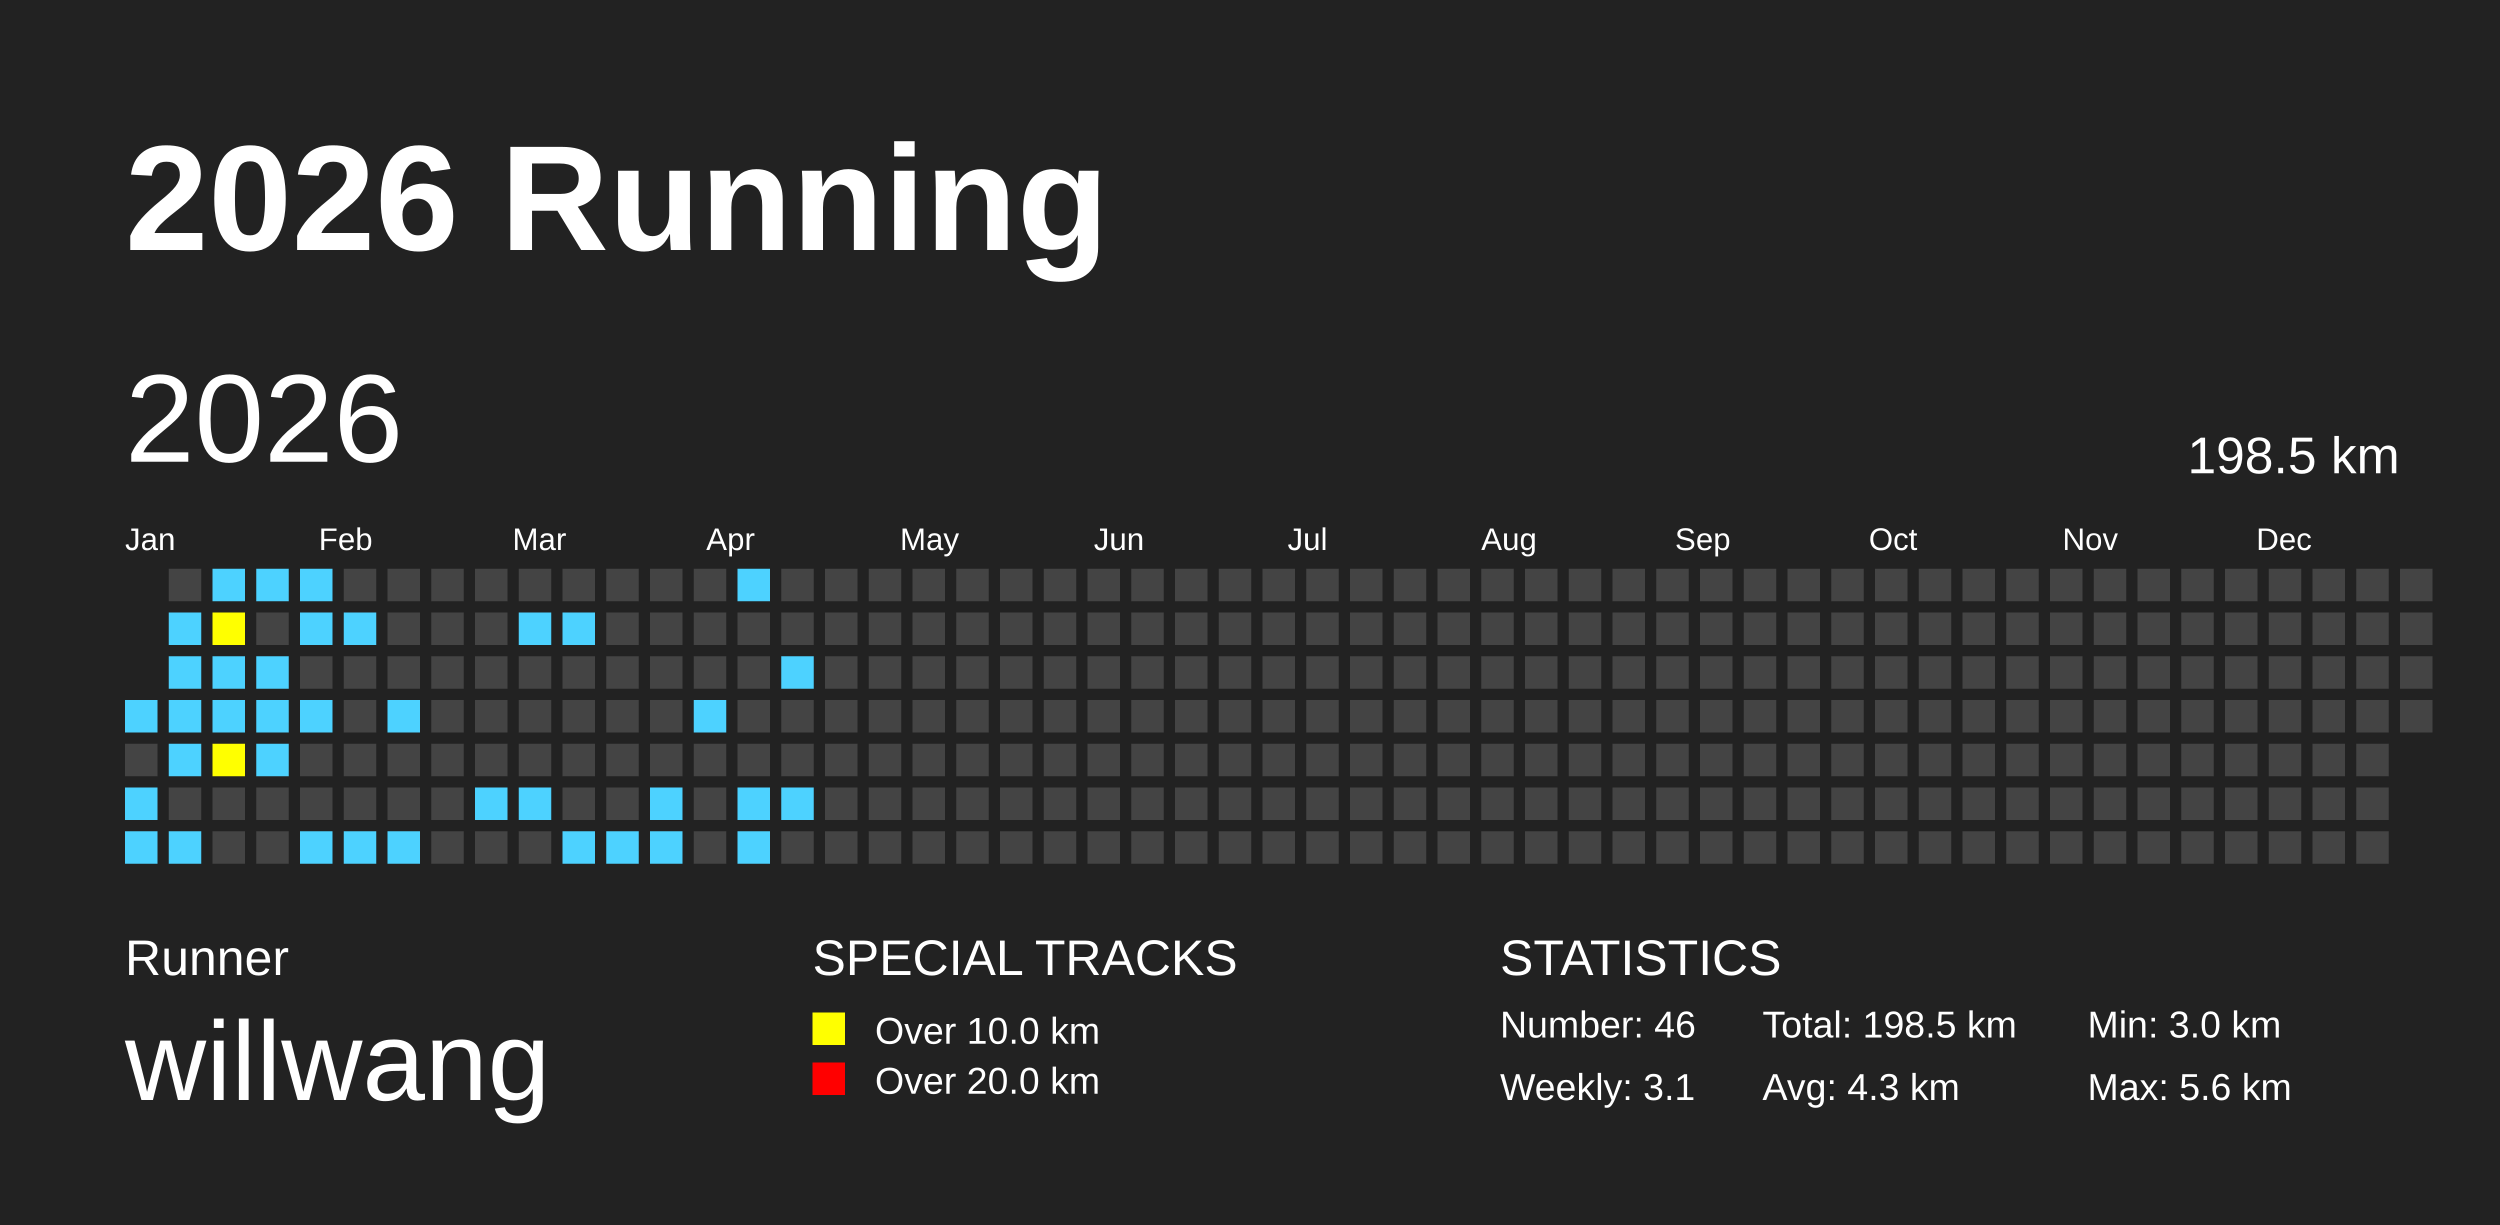
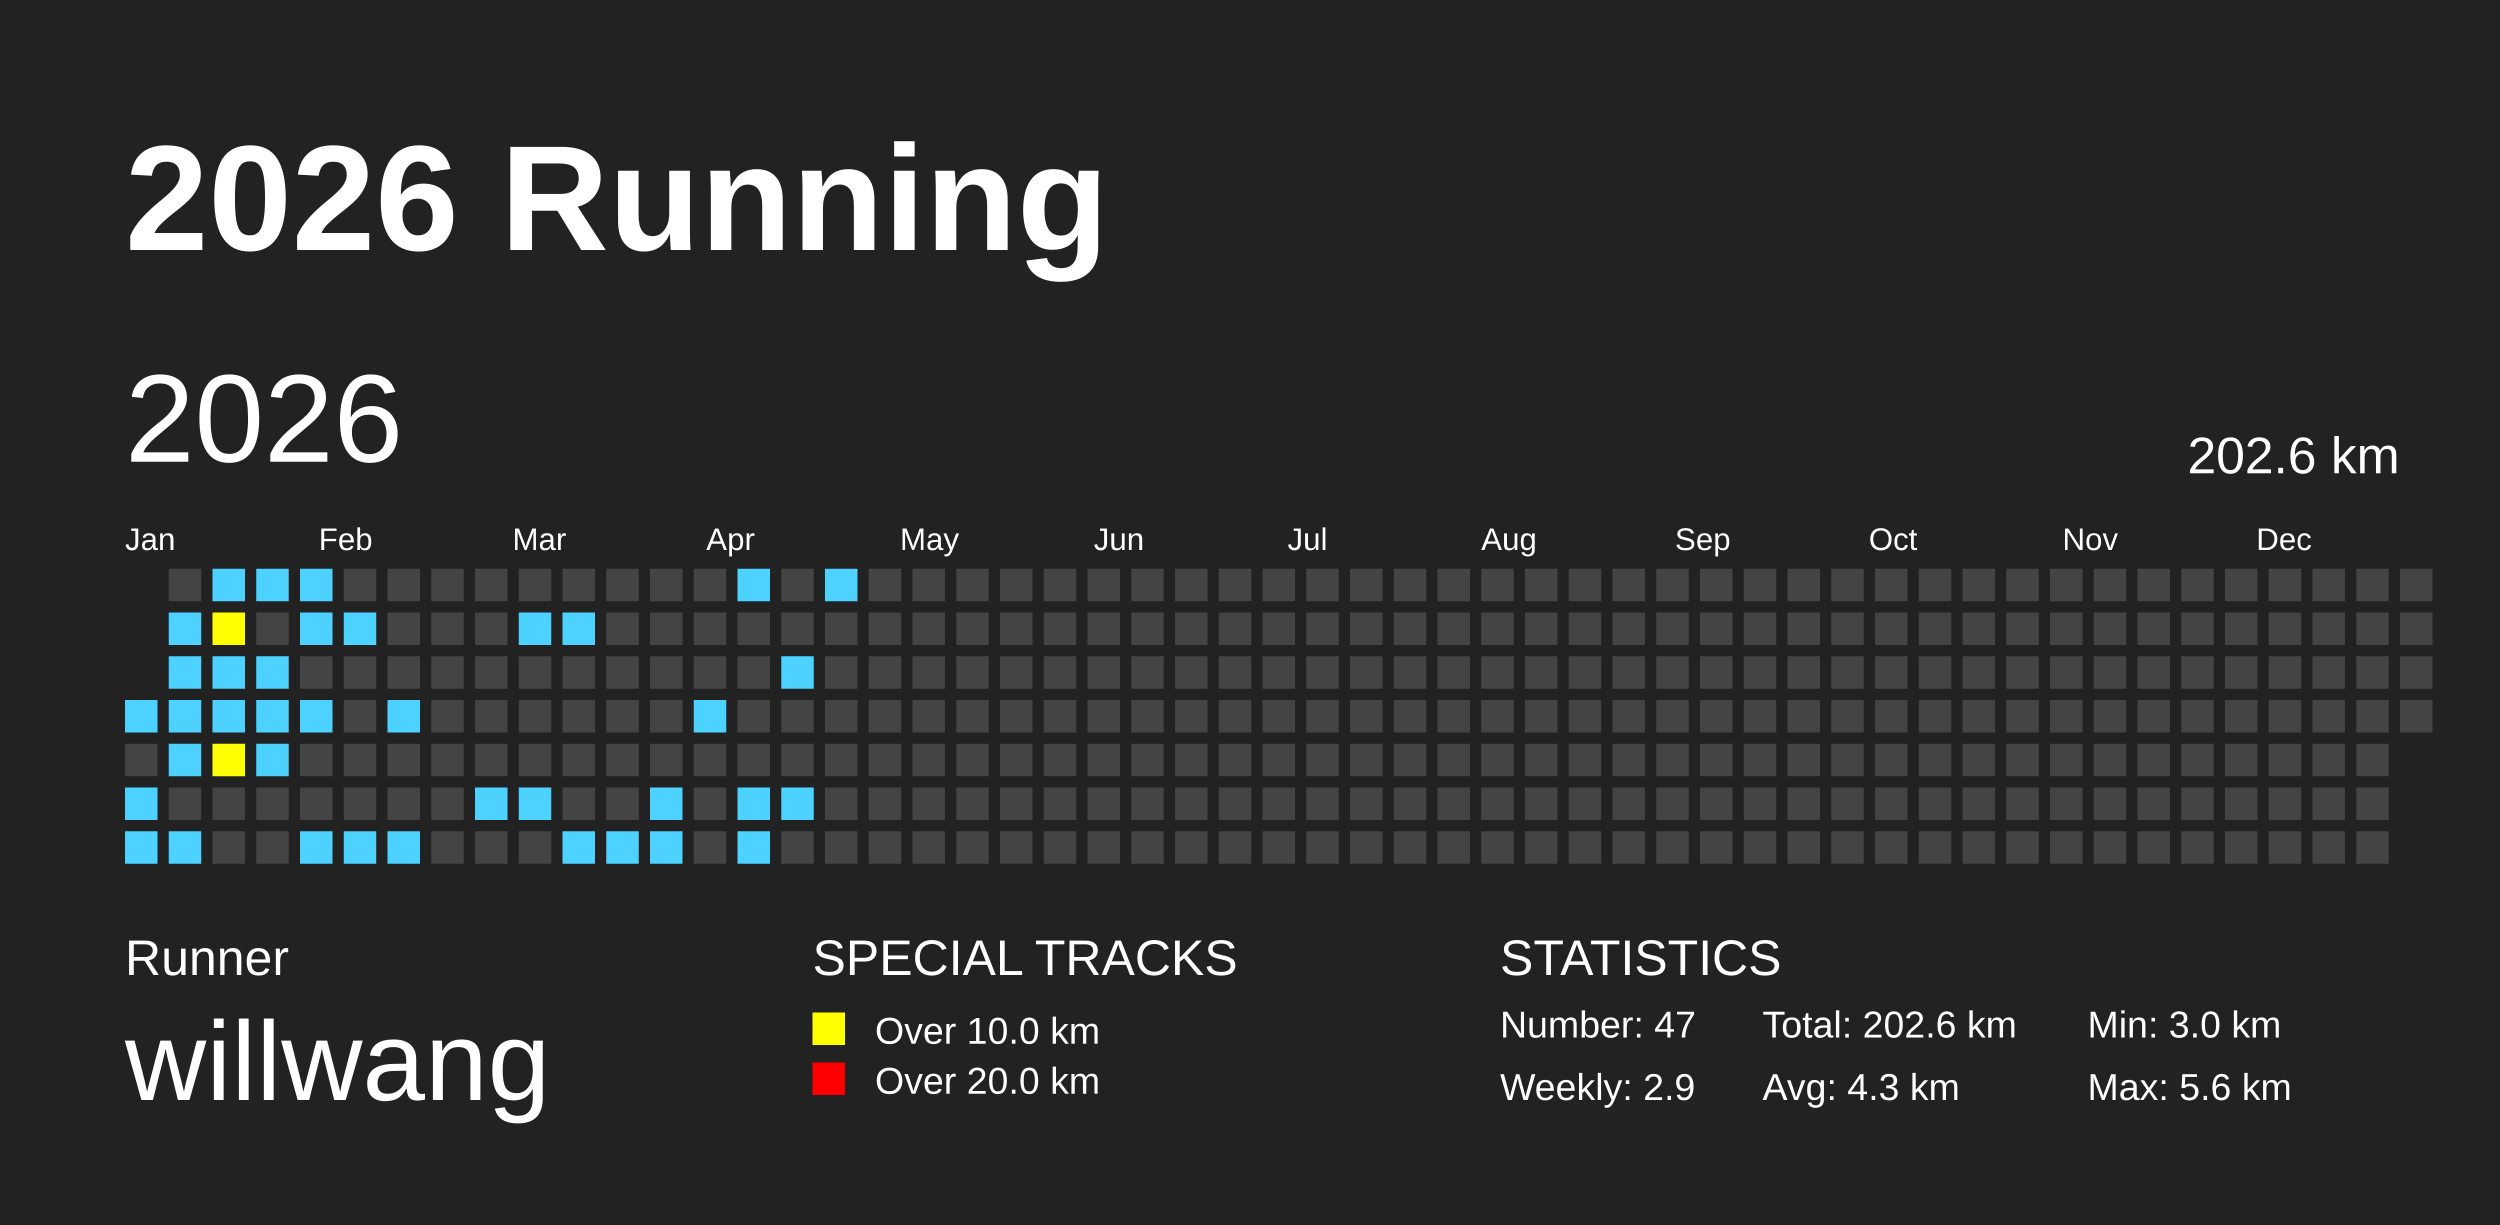
<svg xmlns="http://www.w3.org/2000/svg" baseProfile="full" height="98mm" version="1.1" viewBox="0,0,200,98" width="200mm">
  <defs />
  <rect fill="#222222" height="98" width="200" x="0" y="0" />
  <text fill="#FFFFFF" style="font-size:12px; font-family:Arial; font-weight:bold;" x="10" y="20">2026 Running</text>
  <text fill="#FFFFFF" style="font-size:4px; font-family:Arial" x="10" y="78">Runner</text>
  <text fill="#FFFFFF" style="font-size:9px; font-family:Arial" x="10" y="88">willwang</text>
  <text fill="#FFFFFF" style="font-size:4px; font-family:Arial" x="65" y="78">SPECIAL TRACKS</text>
  <rect fill="yellow" height="2.6" width="2.6" x="65" y="81" />
  <text fill="#FFFFFF" style="font-size:3px; font-family:Arial" x="70" y="83.5">Over 10.0 km</text>
  <rect fill="red" height="2.6" width="2.6" x="65" y="85" />
  <text fill="#FFFFFF" style="font-size:3px; font-family:Arial" x="70" y="87.5">Over 20.0 km</text>
  <text fill="#FFFFFF" style="font-size:4px; font-family:Arial" x="120" y="78">STATISTICS</text>
-   <text fill="#FFFFFF" style="font-size:3px; font-family:Arial" x="120" y="83">Number: 46</text>
-   <text fill="#FFFFFF" style="font-size:3px; font-family:Arial" x="120" y="88">Weekly: 3.1</text>
-   <text fill="#FFFFFF" style="font-size:3px; font-family:Arial" x="141" y="83">Total: 198.5 km</text>
+   <text fill="#FFFFFF" style="font-size:3px; font-family:Arial" x="120" y="83">Number: 47</text>
+   <text fill="#FFFFFF" style="font-size:3px; font-family:Arial" x="120" y="88">Weekly: 2.9</text>
+   <text fill="#FFFFFF" style="font-size:3px; font-family:Arial" x="141" y="83">Total: 202.6 km</text>
  <text fill="#FFFFFF" style="font-size:3px; font-family:Arial" x="141" y="88">Avg: 4.3 km</text>
  <text fill="#FFFFFF" style="font-size:3px; font-family:Arial" x="167" y="83">Min: 3.0 km</text>
  <text fill="#FFFFFF" style="font-size:3px; font-family:Arial" x="167" y="88">Max: 5.6 km</text>
  <text dominant-baseline="hanging" fill="#FFFFFF" style="font-size:10.0px; font-family:Arial;" x="10" y="30">2026</text>
-   <text dominant-baseline="hanging" fill="#FFFFFF" style="font-size:4.125px; font-family:Arial;" x="175" y="35">198.5 km</text>
+   <text dominant-baseline="hanging" fill="#FFFFFF" style="font-size:4.125px; font-family:Arial;" x="175" y="35">202.6 km</text>
  <text fill="#FFFFFF" style="font-size:2.5px; font-family:Arial" x="10.0" y="44">Jan</text>
  <text fill="#FFFFFF" style="font-size:2.5px; font-family:Arial" x="25.5" y="44">Feb</text>
  <text fill="#FFFFFF" style="font-size:2.5px; font-family:Arial" x="41.0" y="44">Mar</text>
  <text fill="#FFFFFF" style="font-size:2.5px; font-family:Arial" x="56.5" y="44">Apr</text>
  <text fill="#FFFFFF" style="font-size:2.5px; font-family:Arial" x="72.0" y="44">May</text>
  <text fill="#FFFFFF" style="font-size:2.5px; font-family:Arial" x="87.5" y="44">Jun</text>
  <text fill="#FFFFFF" style="font-size:2.5px; font-family:Arial" x="103.0" y="44">Jul</text>
  <text fill="#FFFFFF" style="font-size:2.5px; font-family:Arial" x="118.5" y="44">Aug</text>
  <text fill="#FFFFFF" style="font-size:2.5px; font-family:Arial" x="134.0" y="44">Sep</text>
  <text fill="#FFFFFF" style="font-size:2.5px; font-family:Arial" x="149.5" y="44">Oct</text>
  <text fill="#FFFFFF" style="font-size:2.5px; font-family:Arial" x="165.0" y="44">Nov</text>
  <text fill="#FFFFFF" style="font-size:2.5px; font-family:Arial" x="180.5" y="44">Dec</text>
  <rect fill="#4DD2FF" height="2.6" width="2.6" x="10.0" y="56.0" />
  <rect fill="#444444" height="2.6" width="2.6" x="10.0" y="59.5" />
  <rect fill="#4DD2FF" height="2.6" width="2.6" x="10.0" y="63.0" />
  <rect fill="#4DD2FF" height="2.6" width="2.6" x="10.0" y="66.5" />
  <rect fill="#444444" height="2.6" width="2.6" x="13.5" y="45.5" />
  <rect fill="#4DD2FF" height="2.6" width="2.6" x="13.5" y="49.0" />
  <rect fill="#4DD2FF" height="2.6" width="2.6" x="13.5" y="52.5" />
  <rect fill="#4DD2FF" height="2.6" width="2.6" x="13.5" y="56.0" />
  <rect fill="#4DD2FF" height="2.6" width="2.6" x="13.5" y="59.5" />
  <rect fill="#444444" height="2.6" width="2.6" x="13.5" y="63.0" />
  <rect fill="#4DD2FF" height="2.6" width="2.6" x="13.5" y="66.5" />
  <rect fill="#4DD2FF" height="2.6" width="2.6" x="17.0" y="45.5" />
  <rect fill="yellow" height="2.6" width="2.6" x="17.0" y="49.0" />
  <rect fill="#4DD2FF" height="2.6" width="2.6" x="17.0" y="52.5" />
  <rect fill="#4DD2FF" height="2.6" width="2.6" x="17.0" y="56.0" />
  <rect fill="yellow" height="2.6" width="2.6" x="17.0" y="59.5" />
  <rect fill="#444444" height="2.6" width="2.6" x="17.0" y="63.0" />
  <rect fill="#444444" height="2.6" width="2.6" x="17.0" y="66.5" />
  <rect fill="#4DD2FF" height="2.6" width="2.6" x="20.5" y="45.5" />
  <rect fill="#444444" height="2.6" width="2.6" x="20.5" y="49.0" />
  <rect fill="#4DD2FF" height="2.6" width="2.6" x="20.5" y="52.5" />
  <rect fill="#4DD2FF" height="2.6" width="2.6" x="20.5" y="56.0" />
  <rect fill="#4DD2FF" height="2.6" width="2.6" x="20.5" y="59.5" />
  <rect fill="#444444" height="2.6" width="2.6" x="20.5" y="63.0" />
  <rect fill="#444444" height="2.6" width="2.6" x="20.5" y="66.5" />
  <rect fill="#4DD2FF" height="2.6" width="2.6" x="24.0" y="45.5" />
  <rect fill="#4DD2FF" height="2.6" width="2.6" x="24.0" y="49.0" />
  <rect fill="#444444" height="2.6" width="2.6" x="24.0" y="52.5" />
  <rect fill="#4DD2FF" height="2.6" width="2.6" x="24.0" y="56.0" />
  <rect fill="#444444" height="2.6" width="2.6" x="24.0" y="59.5" />
  <rect fill="#444444" height="2.6" width="2.6" x="24.0" y="63.0" />
  <rect fill="#4DD2FF" height="2.6" width="2.6" x="24.0" y="66.5" />
  <rect fill="#444444" height="2.6" width="2.6" x="27.5" y="45.5" />
  <rect fill="#4DD2FF" height="2.6" width="2.6" x="27.5" y="49.0" />
  <rect fill="#444444" height="2.6" width="2.6" x="27.5" y="52.5" />
  <rect fill="#444444" height="2.6" width="2.6" x="27.5" y="56.0" />
  <rect fill="#444444" height="2.6" width="2.6" x="27.5" y="59.5" />
  <rect fill="#444444" height="2.6" width="2.6" x="27.5" y="63.0" />
  <rect fill="#4DD2FF" height="2.6" width="2.6" x="27.5" y="66.5" />
  <rect fill="#444444" height="2.6" width="2.6" x="31.0" y="45.5" />
  <rect fill="#444444" height="2.6" width="2.6" x="31.0" y="49.0" />
  <rect fill="#444444" height="2.6" width="2.6" x="31.0" y="52.5" />
  <rect fill="#4DD2FF" height="2.6" width="2.6" x="31.0" y="56.0" />
  <rect fill="#444444" height="2.6" width="2.6" x="31.0" y="59.5" />
  <rect fill="#444444" height="2.6" width="2.6" x="31.0" y="63.0" />
  <rect fill="#4DD2FF" height="2.6" width="2.6" x="31.0" y="66.5" />
  <rect fill="#444444" height="2.6" width="2.6" x="34.5" y="45.5" />
  <rect fill="#444444" height="2.6" width="2.6" x="34.5" y="49.0" />
  <rect fill="#444444" height="2.6" width="2.6" x="34.5" y="52.5" />
  <rect fill="#444444" height="2.6" width="2.6" x="34.5" y="56.0" />
  <rect fill="#444444" height="2.6" width="2.6" x="34.5" y="59.5" />
  <rect fill="#444444" height="2.6" width="2.6" x="34.5" y="63.0" />
  <rect fill="#444444" height="2.6" width="2.6" x="34.5" y="66.5" />
  <rect fill="#444444" height="2.6" width="2.6" x="38.0" y="45.5" />
  <rect fill="#444444" height="2.6" width="2.6" x="38.0" y="49.0" />
  <rect fill="#444444" height="2.6" width="2.6" x="38.0" y="52.5" />
  <rect fill="#444444" height="2.6" width="2.6" x="38.0" y="56.0" />
  <rect fill="#444444" height="2.6" width="2.6" x="38.0" y="59.5" />
  <rect fill="#4DD2FF" height="2.6" width="2.6" x="38.0" y="63.0" />
  <rect fill="#444444" height="2.6" width="2.6" x="38.0" y="66.5" />
  <rect fill="#444444" height="2.6" width="2.6" x="41.5" y="45.5" />
  <rect fill="#4DD2FF" height="2.6" width="2.6" x="41.5" y="49.0" />
  <rect fill="#444444" height="2.6" width="2.6" x="41.5" y="52.5" />
  <rect fill="#444444" height="2.6" width="2.6" x="41.5" y="56.0" />
  <rect fill="#444444" height="2.6" width="2.6" x="41.5" y="59.5" />
  <rect fill="#4DD2FF" height="2.6" width="2.6" x="41.5" y="63.0" />
  <rect fill="#444444" height="2.6" width="2.6" x="41.5" y="66.5" />
  <rect fill="#444444" height="2.6" width="2.6" x="45.0" y="45.5" />
  <rect fill="#4DD2FF" height="2.6" width="2.6" x="45.0" y="49.0" />
  <rect fill="#444444" height="2.6" width="2.6" x="45.0" y="52.5" />
  <rect fill="#444444" height="2.6" width="2.6" x="45.0" y="56.0" />
  <rect fill="#444444" height="2.6" width="2.6" x="45.0" y="59.5" />
  <rect fill="#444444" height="2.6" width="2.6" x="45.0" y="63.0" />
  <rect fill="#4DD2FF" height="2.6" width="2.6" x="45.0" y="66.5" />
  <rect fill="#444444" height="2.6" width="2.6" x="48.5" y="45.5" />
  <rect fill="#444444" height="2.6" width="2.6" x="48.5" y="49.0" />
  <rect fill="#444444" height="2.6" width="2.6" x="48.5" y="52.5" />
  <rect fill="#444444" height="2.6" width="2.6" x="48.5" y="56.0" />
  <rect fill="#444444" height="2.6" width="2.6" x="48.5" y="59.5" />
  <rect fill="#444444" height="2.6" width="2.6" x="48.5" y="63.0" />
  <rect fill="#4DD2FF" height="2.6" width="2.6" x="48.5" y="66.5" />
  <rect fill="#444444" height="2.6" width="2.6" x="52.0" y="45.5" />
  <rect fill="#444444" height="2.6" width="2.6" x="52.0" y="49.0" />
  <rect fill="#444444" height="2.6" width="2.6" x="52.0" y="52.5" />
  <rect fill="#444444" height="2.6" width="2.6" x="52.0" y="56.0" />
  <rect fill="#444444" height="2.6" width="2.6" x="52.0" y="59.5" />
  <rect fill="#4DD2FF" height="2.6" width="2.6" x="52.0" y="63.0" />
  <rect fill="#4DD2FF" height="2.6" width="2.6" x="52.0" y="66.5" />
  <rect fill="#444444" height="2.6" width="2.6" x="55.5" y="45.5" />
  <rect fill="#444444" height="2.6" width="2.6" x="55.5" y="49.0" />
  <rect fill="#444444" height="2.6" width="2.6" x="55.5" y="52.5" />
  <rect fill="#4DD2FF" height="2.6" width="2.6" x="55.5" y="56.0" />
  <rect fill="#444444" height="2.6" width="2.6" x="55.5" y="59.5" />
  <rect fill="#444444" height="2.6" width="2.6" x="55.5" y="63.0" />
  <rect fill="#444444" height="2.6" width="2.6" x="55.5" y="66.5" />
  <rect fill="#4DD2FF" height="2.6" width="2.6" x="59.0" y="45.5" />
  <rect fill="#444444" height="2.6" width="2.6" x="59.0" y="49.0" />
  <rect fill="#444444" height="2.6" width="2.6" x="59.0" y="52.5" />
  <rect fill="#444444" height="2.6" width="2.6" x="59.0" y="56.0" />
  <rect fill="#444444" height="2.6" width="2.6" x="59.0" y="59.5" />
  <rect fill="#4DD2FF" height="2.6" width="2.6" x="59.0" y="63.0" />
  <rect fill="#4DD2FF" height="2.6" width="2.6" x="59.0" y="66.5" />
  <rect fill="#444444" height="2.6" width="2.6" x="62.5" y="45.5" />
  <rect fill="#444444" height="2.6" width="2.6" x="62.5" y="49.0" />
  <rect fill="#4DD2FF" height="2.6" width="2.6" x="62.5" y="52.5" />
  <rect fill="#444444" height="2.6" width="2.6" x="62.5" y="56.0" />
  <rect fill="#444444" height="2.6" width="2.6" x="62.5" y="59.5" />
  <rect fill="#4DD2FF" height="2.6" width="2.6" x="62.5" y="63.0" />
  <rect fill="#444444" height="2.6" width="2.6" x="62.5" y="66.5" />
-   <rect fill="#444444" height="2.6" width="2.6" x="66.0" y="45.5" />
+   <rect fill="#4DD2FF" height="2.6" width="2.6" x="66.0" y="45.5" />
  <rect fill="#444444" height="2.6" width="2.6" x="66.0" y="49.0" />
  <rect fill="#444444" height="2.6" width="2.6" x="66.0" y="52.5" />
  <rect fill="#444444" height="2.6" width="2.6" x="66.0" y="56.0" />
  <rect fill="#444444" height="2.6" width="2.6" x="66.0" y="59.5" />
  <rect fill="#444444" height="2.6" width="2.6" x="66.0" y="63.0" />
  <rect fill="#444444" height="2.6" width="2.6" x="66.0" y="66.5" />
  <rect fill="#444444" height="2.6" width="2.6" x="69.5" y="45.5" />
  <rect fill="#444444" height="2.6" width="2.6" x="69.5" y="49.0" />
  <rect fill="#444444" height="2.6" width="2.6" x="69.5" y="52.5" />
  <rect fill="#444444" height="2.6" width="2.6" x="69.5" y="56.0" />
  <rect fill="#444444" height="2.6" width="2.6" x="69.5" y="59.5" />
  <rect fill="#444444" height="2.6" width="2.6" x="69.5" y="63.0" />
  <rect fill="#444444" height="2.6" width="2.6" x="69.5" y="66.5" />
  <rect fill="#444444" height="2.6" width="2.6" x="73.0" y="45.5" />
  <rect fill="#444444" height="2.6" width="2.6" x="73.0" y="49.0" />
  <rect fill="#444444" height="2.6" width="2.6" x="73.0" y="52.5" />
  <rect fill="#444444" height="2.6" width="2.6" x="73.0" y="56.0" />
  <rect fill="#444444" height="2.6" width="2.6" x="73.0" y="59.5" />
  <rect fill="#444444" height="2.6" width="2.6" x="73.0" y="63.0" />
  <rect fill="#444444" height="2.6" width="2.6" x="73.0" y="66.5" />
  <rect fill="#444444" height="2.6" width="2.6" x="76.5" y="45.5" />
  <rect fill="#444444" height="2.6" width="2.6" x="76.5" y="49.0" />
  <rect fill="#444444" height="2.6" width="2.6" x="76.5" y="52.5" />
  <rect fill="#444444" height="2.6" width="2.6" x="76.5" y="56.0" />
  <rect fill="#444444" height="2.6" width="2.6" x="76.5" y="59.5" />
  <rect fill="#444444" height="2.6" width="2.6" x="76.5" y="63.0" />
  <rect fill="#444444" height="2.6" width="2.6" x="76.5" y="66.5" />
  <rect fill="#444444" height="2.6" width="2.6" x="80.0" y="45.5" />
  <rect fill="#444444" height="2.6" width="2.6" x="80.0" y="49.0" />
  <rect fill="#444444" height="2.6" width="2.6" x="80.0" y="52.5" />
  <rect fill="#444444" height="2.6" width="2.6" x="80.0" y="56.0" />
  <rect fill="#444444" height="2.6" width="2.6" x="80.0" y="59.5" />
  <rect fill="#444444" height="2.6" width="2.6" x="80.0" y="63.0" />
  <rect fill="#444444" height="2.6" width="2.6" x="80.0" y="66.5" />
  <rect fill="#444444" height="2.6" width="2.6" x="83.5" y="45.5" />
  <rect fill="#444444" height="2.6" width="2.6" x="83.5" y="49.0" />
  <rect fill="#444444" height="2.6" width="2.6" x="83.5" y="52.5" />
  <rect fill="#444444" height="2.6" width="2.6" x="83.5" y="56.0" />
  <rect fill="#444444" height="2.6" width="2.6" x="83.5" y="59.5" />
  <rect fill="#444444" height="2.6" width="2.6" x="83.5" y="63.0" />
  <rect fill="#444444" height="2.6" width="2.6" x="83.5" y="66.5" />
  <rect fill="#444444" height="2.6" width="2.6" x="87.0" y="45.5" />
  <rect fill="#444444" height="2.6" width="2.6" x="87.0" y="49.0" />
  <rect fill="#444444" height="2.6" width="2.6" x="87.0" y="52.5" />
  <rect fill="#444444" height="2.6" width="2.6" x="87.0" y="56.0" />
  <rect fill="#444444" height="2.6" width="2.6" x="87.0" y="59.5" />
  <rect fill="#444444" height="2.6" width="2.6" x="87.0" y="63.0" />
  <rect fill="#444444" height="2.6" width="2.6" x="87.0" y="66.5" />
  <rect fill="#444444" height="2.6" width="2.6" x="90.5" y="45.5" />
  <rect fill="#444444" height="2.6" width="2.6" x="90.5" y="49.0" />
  <rect fill="#444444" height="2.6" width="2.6" x="90.5" y="52.5" />
  <rect fill="#444444" height="2.6" width="2.6" x="90.5" y="56.0" />
  <rect fill="#444444" height="2.6" width="2.6" x="90.5" y="59.5" />
  <rect fill="#444444" height="2.6" width="2.6" x="90.5" y="63.0" />
  <rect fill="#444444" height="2.6" width="2.6" x="90.5" y="66.5" />
  <rect fill="#444444" height="2.6" width="2.6" x="94.0" y="45.5" />
  <rect fill="#444444" height="2.6" width="2.6" x="94.0" y="49.0" />
  <rect fill="#444444" height="2.6" width="2.6" x="94.0" y="52.5" />
  <rect fill="#444444" height="2.6" width="2.6" x="94.0" y="56.0" />
  <rect fill="#444444" height="2.6" width="2.6" x="94.0" y="59.5" />
  <rect fill="#444444" height="2.6" width="2.6" x="94.0" y="63.0" />
  <rect fill="#444444" height="2.6" width="2.6" x="94.0" y="66.5" />
  <rect fill="#444444" height="2.6" width="2.6" x="97.5" y="45.5" />
  <rect fill="#444444" height="2.6" width="2.6" x="97.5" y="49.0" />
  <rect fill="#444444" height="2.6" width="2.6" x="97.5" y="52.5" />
  <rect fill="#444444" height="2.6" width="2.6" x="97.5" y="56.0" />
  <rect fill="#444444" height="2.6" width="2.6" x="97.5" y="59.5" />
  <rect fill="#444444" height="2.6" width="2.6" x="97.5" y="63.0" />
  <rect fill="#444444" height="2.6" width="2.6" x="97.5" y="66.5" />
  <rect fill="#444444" height="2.6" width="2.6" x="101.0" y="45.5" />
  <rect fill="#444444" height="2.6" width="2.6" x="101.0" y="49.0" />
  <rect fill="#444444" height="2.6" width="2.6" x="101.0" y="52.5" />
  <rect fill="#444444" height="2.6" width="2.6" x="101.0" y="56.0" />
  <rect fill="#444444" height="2.6" width="2.6" x="101.0" y="59.5" />
  <rect fill="#444444" height="2.6" width="2.6" x="101.0" y="63.0" />
  <rect fill="#444444" height="2.6" width="2.6" x="101.0" y="66.5" />
  <rect fill="#444444" height="2.6" width="2.6" x="104.5" y="45.5" />
  <rect fill="#444444" height="2.6" width="2.6" x="104.5" y="49.0" />
  <rect fill="#444444" height="2.6" width="2.6" x="104.5" y="52.5" />
  <rect fill="#444444" height="2.6" width="2.6" x="104.5" y="56.0" />
  <rect fill="#444444" height="2.6" width="2.6" x="104.5" y="59.5" />
  <rect fill="#444444" height="2.6" width="2.6" x="104.5" y="63.0" />
  <rect fill="#444444" height="2.6" width="2.6" x="104.5" y="66.5" />
  <rect fill="#444444" height="2.6" width="2.6" x="108.0" y="45.5" />
  <rect fill="#444444" height="2.6" width="2.6" x="108.0" y="49.0" />
  <rect fill="#444444" height="2.6" width="2.6" x="108.0" y="52.5" />
  <rect fill="#444444" height="2.6" width="2.6" x="108.0" y="56.0" />
  <rect fill="#444444" height="2.6" width="2.6" x="108.0" y="59.5" />
  <rect fill="#444444" height="2.6" width="2.6" x="108.0" y="63.0" />
  <rect fill="#444444" height="2.6" width="2.6" x="108.0" y="66.5" />
  <rect fill="#444444" height="2.6" width="2.6" x="111.5" y="45.5" />
  <rect fill="#444444" height="2.6" width="2.6" x="111.5" y="49.0" />
  <rect fill="#444444" height="2.6" width="2.6" x="111.5" y="52.5" />
  <rect fill="#444444" height="2.6" width="2.6" x="111.5" y="56.0" />
  <rect fill="#444444" height="2.6" width="2.6" x="111.5" y="59.5" />
  <rect fill="#444444" height="2.6" width="2.6" x="111.5" y="63.0" />
  <rect fill="#444444" height="2.6" width="2.6" x="111.5" y="66.5" />
  <rect fill="#444444" height="2.6" width="2.6" x="115.0" y="45.5" />
  <rect fill="#444444" height="2.6" width="2.6" x="115.0" y="49.0" />
  <rect fill="#444444" height="2.6" width="2.6" x="115.0" y="52.5" />
  <rect fill="#444444" height="2.6" width="2.6" x="115.0" y="56.0" />
  <rect fill="#444444" height="2.6" width="2.6" x="115.0" y="59.5" />
  <rect fill="#444444" height="2.6" width="2.6" x="115.0" y="63.0" />
  <rect fill="#444444" height="2.6" width="2.6" x="115.0" y="66.5" />
  <rect fill="#444444" height="2.6" width="2.6" x="118.5" y="45.5" />
  <rect fill="#444444" height="2.6" width="2.6" x="118.5" y="49.0" />
  <rect fill="#444444" height="2.6" width="2.6" x="118.5" y="52.5" />
  <rect fill="#444444" height="2.6" width="2.6" x="118.5" y="56.0" />
  <rect fill="#444444" height="2.6" width="2.6" x="118.5" y="59.5" />
  <rect fill="#444444" height="2.6" width="2.6" x="118.5" y="63.0" />
  <rect fill="#444444" height="2.6" width="2.6" x="118.5" y="66.5" />
  <rect fill="#444444" height="2.6" width="2.6" x="122.0" y="45.5" />
  <rect fill="#444444" height="2.6" width="2.6" x="122.0" y="49.0" />
  <rect fill="#444444" height="2.6" width="2.6" x="122.0" y="52.5" />
  <rect fill="#444444" height="2.6" width="2.6" x="122.0" y="56.0" />
  <rect fill="#444444" height="2.6" width="2.6" x="122.0" y="59.5" />
  <rect fill="#444444" height="2.6" width="2.6" x="122.0" y="63.0" />
  <rect fill="#444444" height="2.6" width="2.6" x="122.0" y="66.5" />
  <rect fill="#444444" height="2.6" width="2.6" x="125.5" y="45.5" />
  <rect fill="#444444" height="2.6" width="2.6" x="125.5" y="49.0" />
  <rect fill="#444444" height="2.6" width="2.6" x="125.5" y="52.5" />
  <rect fill="#444444" height="2.6" width="2.6" x="125.5" y="56.0" />
  <rect fill="#444444" height="2.6" width="2.6" x="125.5" y="59.5" />
  <rect fill="#444444" height="2.6" width="2.6" x="125.5" y="63.0" />
  <rect fill="#444444" height="2.6" width="2.6" x="125.5" y="66.5" />
  <rect fill="#444444" height="2.6" width="2.6" x="129.0" y="45.5" />
  <rect fill="#444444" height="2.6" width="2.6" x="129.0" y="49.0" />
  <rect fill="#444444" height="2.6" width="2.6" x="129.0" y="52.5" />
  <rect fill="#444444" height="2.6" width="2.6" x="129.0" y="56.0" />
  <rect fill="#444444" height="2.6" width="2.6" x="129.0" y="59.5" />
  <rect fill="#444444" height="2.6" width="2.6" x="129.0" y="63.0" />
  <rect fill="#444444" height="2.6" width="2.6" x="129.0" y="66.5" />
  <rect fill="#444444" height="2.6" width="2.6" x="132.5" y="45.5" />
  <rect fill="#444444" height="2.6" width="2.6" x="132.5" y="49.0" />
  <rect fill="#444444" height="2.6" width="2.6" x="132.5" y="52.5" />
  <rect fill="#444444" height="2.6" width="2.6" x="132.5" y="56.0" />
  <rect fill="#444444" height="2.6" width="2.6" x="132.5" y="59.5" />
  <rect fill="#444444" height="2.6" width="2.6" x="132.5" y="63.0" />
  <rect fill="#444444" height="2.6" width="2.6" x="132.5" y="66.5" />
  <rect fill="#444444" height="2.6" width="2.6" x="136.0" y="45.5" />
  <rect fill="#444444" height="2.6" width="2.6" x="136.0" y="49.0" />
  <rect fill="#444444" height="2.6" width="2.6" x="136.0" y="52.5" />
  <rect fill="#444444" height="2.6" width="2.6" x="136.0" y="56.0" />
  <rect fill="#444444" height="2.6" width="2.6" x="136.0" y="59.5" />
  <rect fill="#444444" height="2.6" width="2.6" x="136.0" y="63.0" />
  <rect fill="#444444" height="2.6" width="2.6" x="136.0" y="66.5" />
  <rect fill="#444444" height="2.6" width="2.6" x="139.5" y="45.5" />
  <rect fill="#444444" height="2.6" width="2.6" x="139.5" y="49.0" />
  <rect fill="#444444" height="2.6" width="2.6" x="139.5" y="52.5" />
  <rect fill="#444444" height="2.6" width="2.6" x="139.5" y="56.0" />
  <rect fill="#444444" height="2.6" width="2.6" x="139.5" y="59.5" />
  <rect fill="#444444" height="2.6" width="2.6" x="139.5" y="63.0" />
  <rect fill="#444444" height="2.6" width="2.6" x="139.5" y="66.5" />
  <rect fill="#444444" height="2.6" width="2.6" x="143.0" y="45.5" />
  <rect fill="#444444" height="2.6" width="2.6" x="143.0" y="49.0" />
  <rect fill="#444444" height="2.6" width="2.6" x="143.0" y="52.5" />
  <rect fill="#444444" height="2.6" width="2.6" x="143.0" y="56.0" />
  <rect fill="#444444" height="2.6" width="2.6" x="143.0" y="59.5" />
  <rect fill="#444444" height="2.6" width="2.6" x="143.0" y="63.0" />
  <rect fill="#444444" height="2.6" width="2.6" x="143.0" y="66.5" />
  <rect fill="#444444" height="2.6" width="2.6" x="146.5" y="45.5" />
  <rect fill="#444444" height="2.6" width="2.6" x="146.5" y="49.0" />
  <rect fill="#444444" height="2.6" width="2.6" x="146.5" y="52.5" />
  <rect fill="#444444" height="2.6" width="2.6" x="146.5" y="56.0" />
  <rect fill="#444444" height="2.6" width="2.6" x="146.5" y="59.5" />
  <rect fill="#444444" height="2.6" width="2.6" x="146.5" y="63.0" />
  <rect fill="#444444" height="2.6" width="2.6" x="146.5" y="66.5" />
  <rect fill="#444444" height="2.6" width="2.6" x="150.0" y="45.5" />
  <rect fill="#444444" height="2.6" width="2.6" x="150.0" y="49.0" />
  <rect fill="#444444" height="2.6" width="2.6" x="150.0" y="52.5" />
  <rect fill="#444444" height="2.6" width="2.6" x="150.0" y="56.0" />
  <rect fill="#444444" height="2.6" width="2.6" x="150.0" y="59.5" />
  <rect fill="#444444" height="2.6" width="2.6" x="150.0" y="63.0" />
  <rect fill="#444444" height="2.6" width="2.6" x="150.0" y="66.5" />
  <rect fill="#444444" height="2.6" width="2.6" x="153.5" y="45.5" />
  <rect fill="#444444" height="2.6" width="2.6" x="153.5" y="49.0" />
  <rect fill="#444444" height="2.6" width="2.6" x="153.5" y="52.5" />
  <rect fill="#444444" height="2.6" width="2.6" x="153.5" y="56.0" />
  <rect fill="#444444" height="2.6" width="2.6" x="153.5" y="59.5" />
  <rect fill="#444444" height="2.6" width="2.6" x="153.5" y="63.0" />
  <rect fill="#444444" height="2.6" width="2.6" x="153.5" y="66.5" />
  <rect fill="#444444" height="2.6" width="2.6" x="157.0" y="45.5" />
  <rect fill="#444444" height="2.6" width="2.6" x="157.0" y="49.0" />
  <rect fill="#444444" height="2.6" width="2.6" x="157.0" y="52.5" />
  <rect fill="#444444" height="2.6" width="2.6" x="157.0" y="56.0" />
  <rect fill="#444444" height="2.6" width="2.6" x="157.0" y="59.5" />
  <rect fill="#444444" height="2.6" width="2.6" x="157.0" y="63.0" />
  <rect fill="#444444" height="2.6" width="2.6" x="157.0" y="66.5" />
  <rect fill="#444444" height="2.6" width="2.6" x="160.5" y="45.5" />
  <rect fill="#444444" height="2.6" width="2.6" x="160.5" y="49.0" />
  <rect fill="#444444" height="2.6" width="2.6" x="160.5" y="52.5" />
  <rect fill="#444444" height="2.6" width="2.6" x="160.5" y="56.0" />
  <rect fill="#444444" height="2.6" width="2.6" x="160.5" y="59.5" />
  <rect fill="#444444" height="2.6" width="2.6" x="160.5" y="63.0" />
  <rect fill="#444444" height="2.6" width="2.6" x="160.5" y="66.5" />
  <rect fill="#444444" height="2.6" width="2.6" x="164.0" y="45.5" />
  <rect fill="#444444" height="2.6" width="2.6" x="164.0" y="49.0" />
  <rect fill="#444444" height="2.6" width="2.6" x="164.0" y="52.5" />
  <rect fill="#444444" height="2.6" width="2.6" x="164.0" y="56.0" />
  <rect fill="#444444" height="2.6" width="2.6" x="164.0" y="59.5" />
  <rect fill="#444444" height="2.6" width="2.6" x="164.0" y="63.0" />
  <rect fill="#444444" height="2.6" width="2.6" x="164.0" y="66.5" />
  <rect fill="#444444" height="2.6" width="2.6" x="167.5" y="45.5" />
  <rect fill="#444444" height="2.6" width="2.6" x="167.5" y="49.0" />
  <rect fill="#444444" height="2.6" width="2.6" x="167.5" y="52.5" />
  <rect fill="#444444" height="2.6" width="2.6" x="167.5" y="56.0" />
  <rect fill="#444444" height="2.6" width="2.6" x="167.5" y="59.5" />
  <rect fill="#444444" height="2.6" width="2.6" x="167.5" y="63.0" />
  <rect fill="#444444" height="2.6" width="2.6" x="167.5" y="66.5" />
  <rect fill="#444444" height="2.6" width="2.6" x="171.0" y="45.5" />
  <rect fill="#444444" height="2.6" width="2.6" x="171.0" y="49.0" />
  <rect fill="#444444" height="2.6" width="2.6" x="171.0" y="52.5" />
  <rect fill="#444444" height="2.6" width="2.6" x="171.0" y="56.0" />
  <rect fill="#444444" height="2.6" width="2.6" x="171.0" y="59.5" />
  <rect fill="#444444" height="2.6" width="2.6" x="171.0" y="63.0" />
  <rect fill="#444444" height="2.6" width="2.6" x="171.0" y="66.5" />
  <rect fill="#444444" height="2.6" width="2.6" x="174.5" y="45.5" />
  <rect fill="#444444" height="2.6" width="2.6" x="174.5" y="49.0" />
  <rect fill="#444444" height="2.6" width="2.6" x="174.5" y="52.5" />
  <rect fill="#444444" height="2.6" width="2.6" x="174.5" y="56.0" />
  <rect fill="#444444" height="2.6" width="2.6" x="174.5" y="59.5" />
  <rect fill="#444444" height="2.6" width="2.6" x="174.5" y="63.0" />
  <rect fill="#444444" height="2.6" width="2.6" x="174.5" y="66.5" />
  <rect fill="#444444" height="2.6" width="2.6" x="178.0" y="45.5" />
  <rect fill="#444444" height="2.6" width="2.6" x="178.0" y="49.0" />
  <rect fill="#444444" height="2.6" width="2.6" x="178.0" y="52.5" />
  <rect fill="#444444" height="2.6" width="2.6" x="178.0" y="56.0" />
  <rect fill="#444444" height="2.6" width="2.6" x="178.0" y="59.5" />
  <rect fill="#444444" height="2.6" width="2.6" x="178.0" y="63.0" />
  <rect fill="#444444" height="2.6" width="2.6" x="178.0" y="66.5" />
  <rect fill="#444444" height="2.6" width="2.6" x="181.5" y="45.5" />
  <rect fill="#444444" height="2.6" width="2.6" x="181.5" y="49.0" />
  <rect fill="#444444" height="2.6" width="2.6" x="181.5" y="52.5" />
  <rect fill="#444444" height="2.6" width="2.6" x="181.5" y="56.0" />
  <rect fill="#444444" height="2.6" width="2.6" x="181.5" y="59.5" />
  <rect fill="#444444" height="2.6" width="2.6" x="181.5" y="63.0" />
  <rect fill="#444444" height="2.6" width="2.6" x="181.5" y="66.5" />
  <rect fill="#444444" height="2.6" width="2.6" x="185.0" y="45.5" />
  <rect fill="#444444" height="2.6" width="2.6" x="185.0" y="49.0" />
  <rect fill="#444444" height="2.6" width="2.6" x="185.0" y="52.5" />
  <rect fill="#444444" height="2.6" width="2.6" x="185.0" y="56.0" />
  <rect fill="#444444" height="2.6" width="2.6" x="185.0" y="59.5" />
  <rect fill="#444444" height="2.6" width="2.6" x="185.0" y="63.0" />
  <rect fill="#444444" height="2.6" width="2.6" x="185.0" y="66.5" />
  <rect fill="#444444" height="2.6" width="2.6" x="188.5" y="45.5" />
  <rect fill="#444444" height="2.6" width="2.6" x="188.5" y="49.0" />
  <rect fill="#444444" height="2.6" width="2.6" x="188.5" y="52.5" />
  <rect fill="#444444" height="2.6" width="2.6" x="188.5" y="56.0" />
  <rect fill="#444444" height="2.6" width="2.6" x="188.5" y="59.5" />
  <rect fill="#444444" height="2.6" width="2.6" x="188.5" y="63.0" />
  <rect fill="#444444" height="2.6" width="2.6" x="188.5" y="66.5" />
  <rect fill="#444444" height="2.6" width="2.6" x="192.0" y="45.5" />
  <rect fill="#444444" height="2.6" width="2.6" x="192.0" y="49.0" />
  <rect fill="#444444" height="2.6" width="2.6" x="192.0" y="52.5" />
  <rect fill="#444444" height="2.6" width="2.6" x="192.0" y="56.0" />
</svg>
